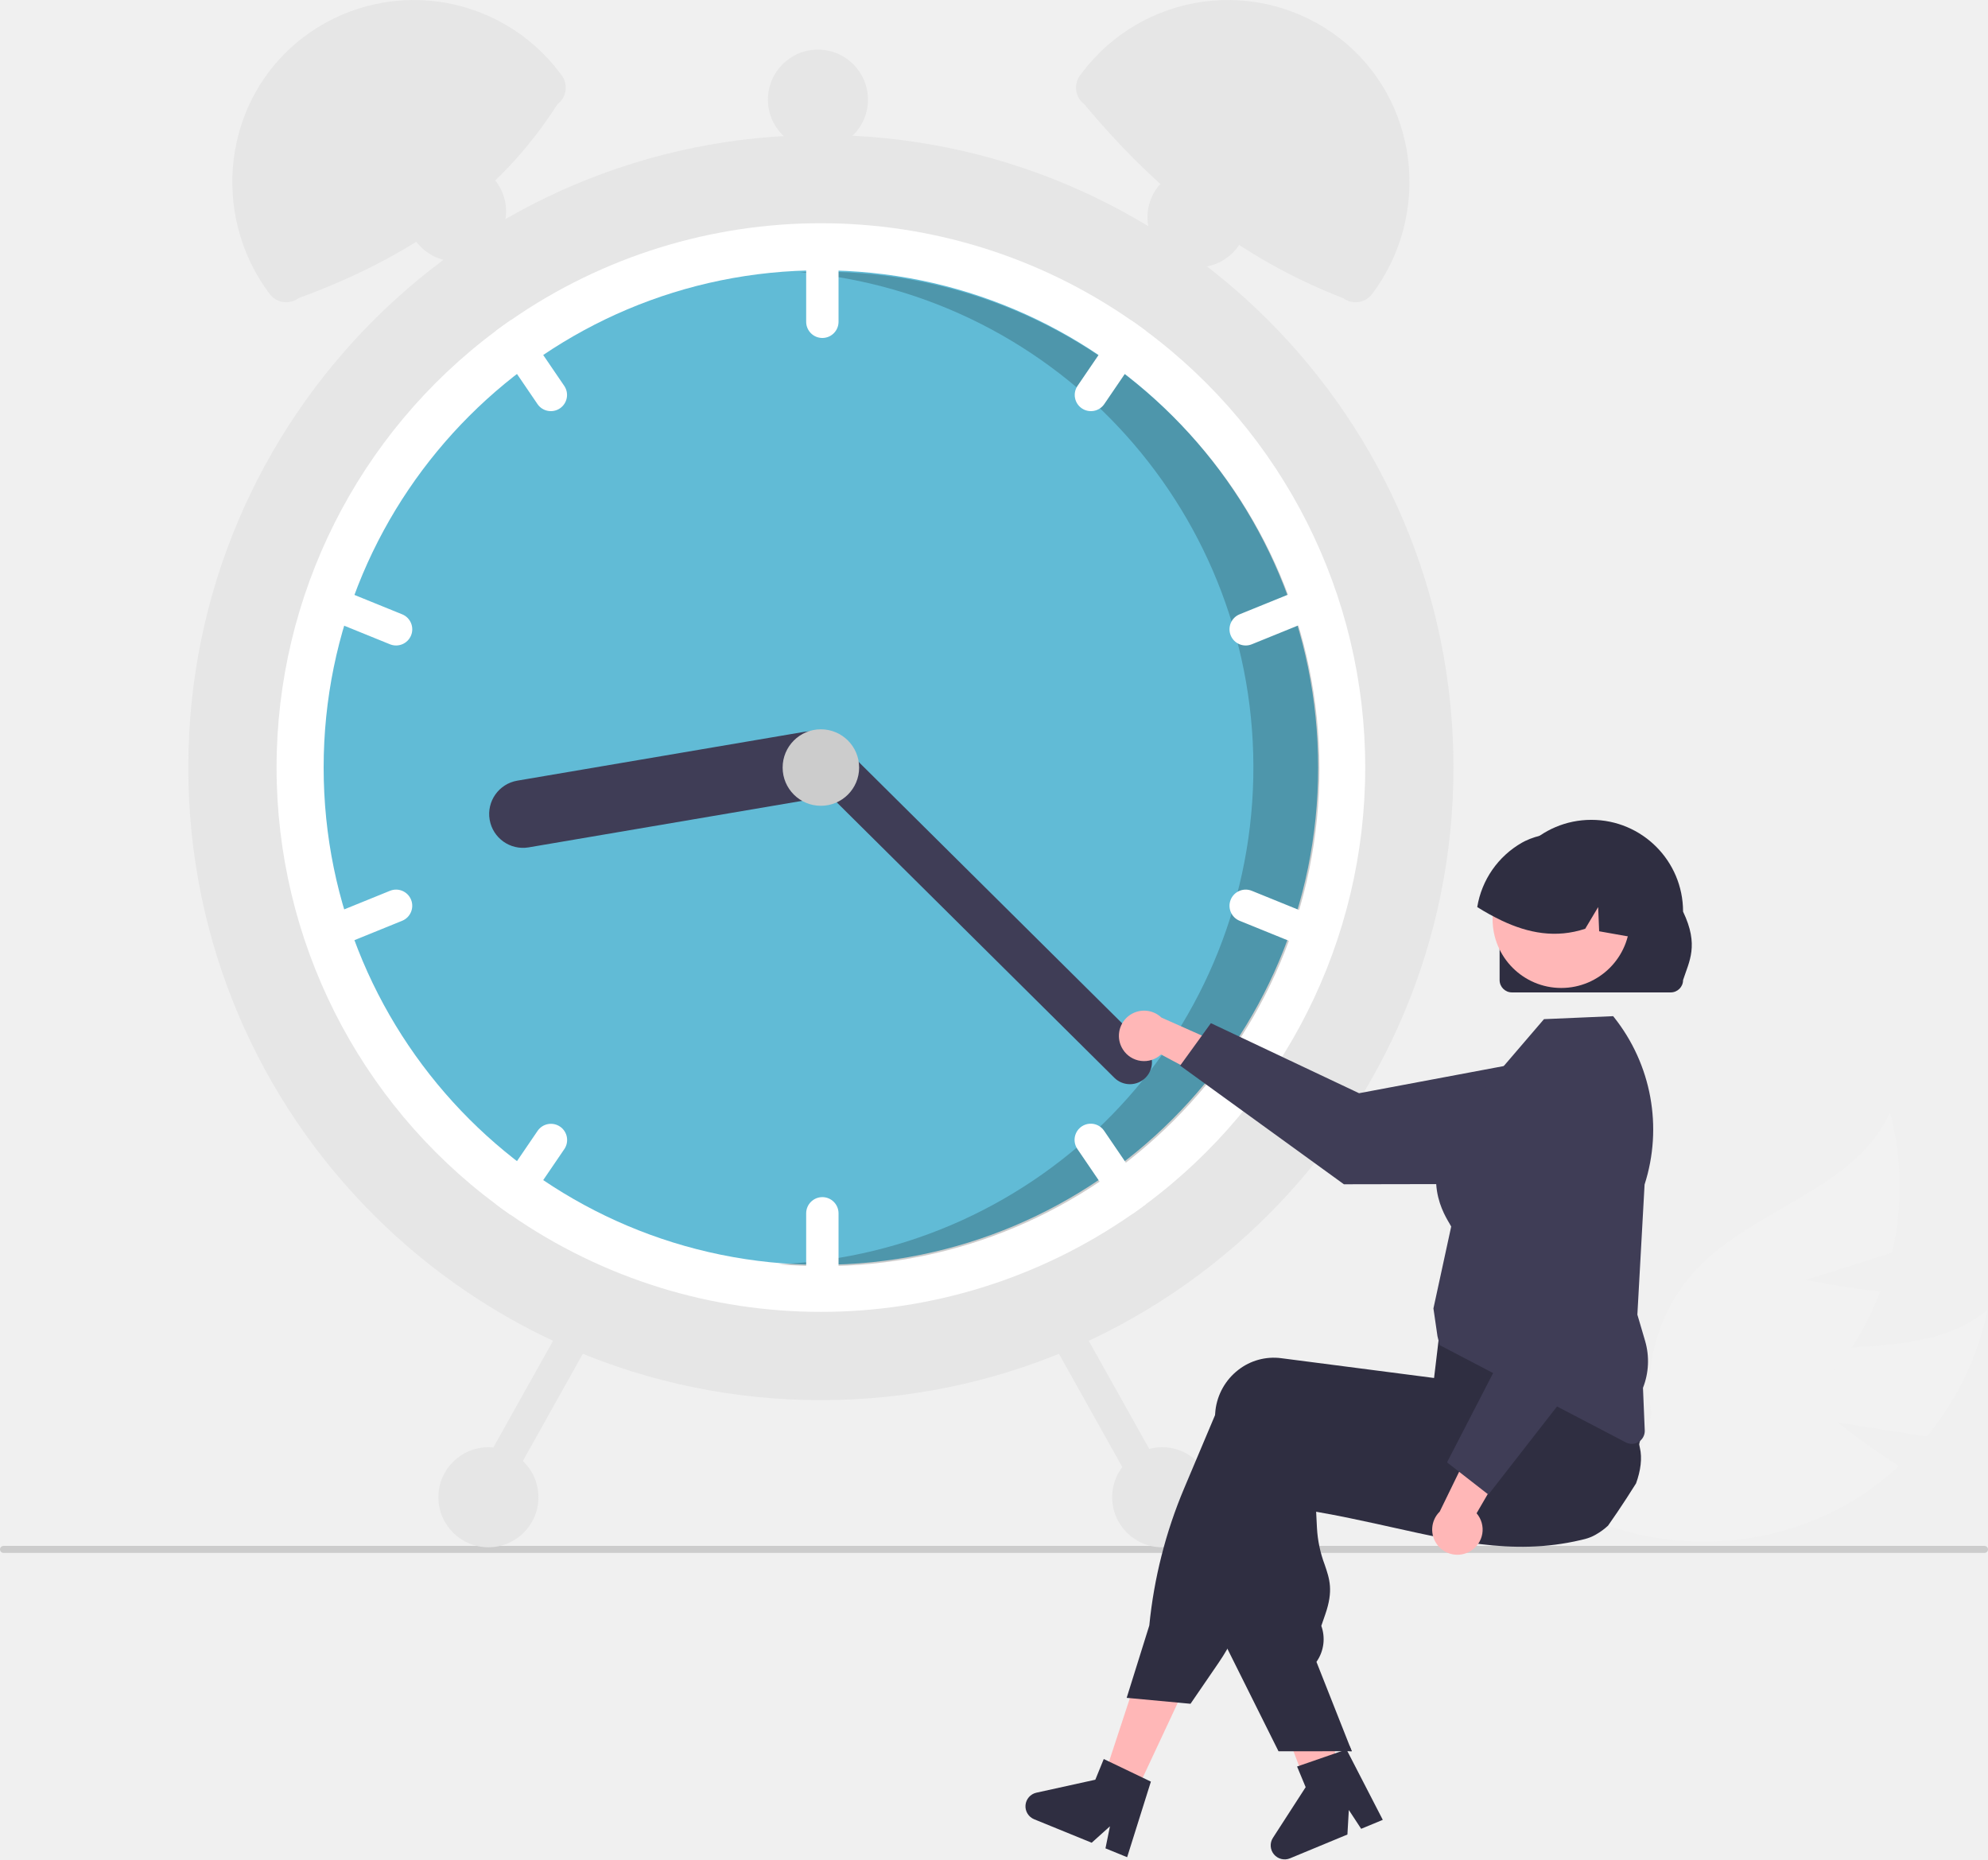
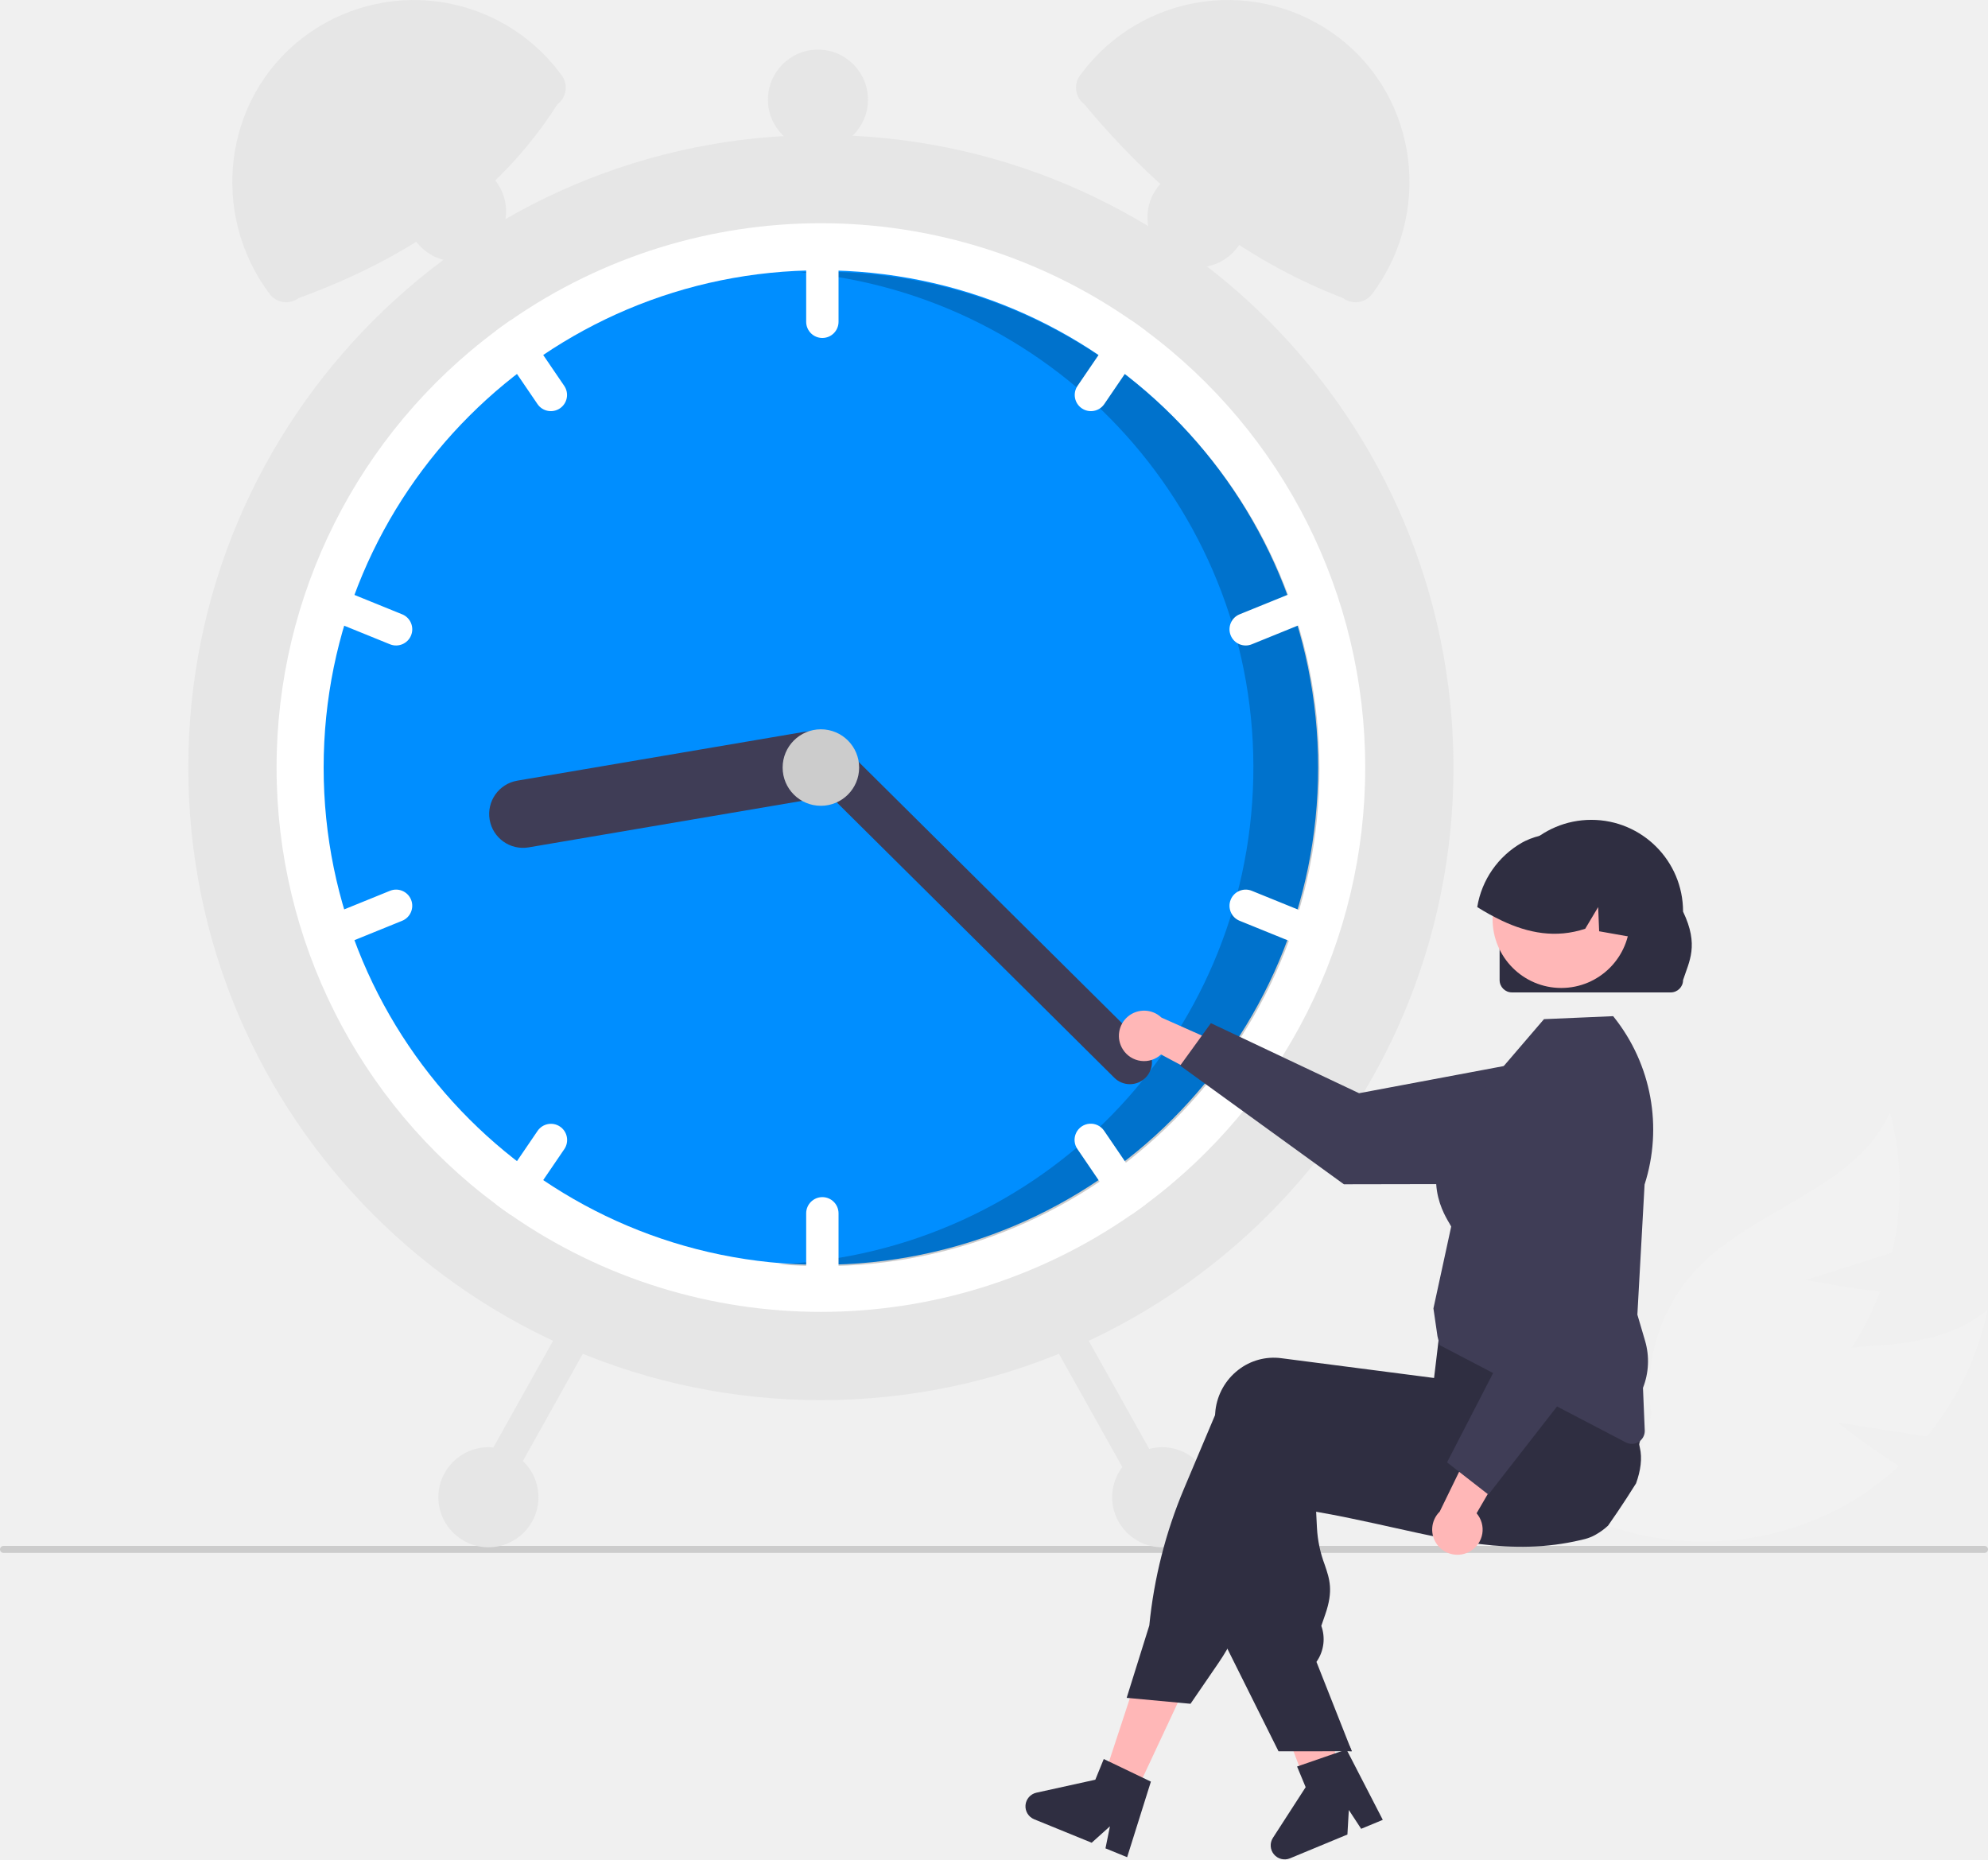
<svg xmlns="http://www.w3.org/2000/svg" data-name="Layer 1" width="675.67" height="631.947" viewBox="0 0 675.67 631.947">
  <path d="M886.757,617.484l30.311,4.737a98.985,98.985,0,0,0,20.604-42.939c-22.164,18.143-55.869,8.502-82.745,18.407A59.54,59.54,0,0,0,819.307,635.033L804.494,650.97A99.77,99.77,0,0,0,887.905,646.378a96.372,96.372,0,0,0,19.64-14.099C896.939,625.6,886.757,617.484,886.757,617.484Z" transform="translate(-262.165 -134.0265)" fill="#f2f2f2" />
  <path d="M875.996,569.007l29.242-9.278a98.985,98.985,0,0,0-.708-47.621c-11.746,26.123-46.214,32.526-65.851,53.377a59.54,59.54,0,0,0-15.227,49.31l-6.151,20.871a99.77,99.77,0,0,0,72.609-41.31,96.373,96.373,0,0,0,11.291-21.379C888.73,571.73,875.996,569.007,875.996,569.007Z" transform="translate(-262.165 -134.0265)" fill="#f2f2f2" />
  <path d="M937.835,660.625a1.186,1.186,0,0,1-1.19,1.19H263.355a1.19,1.19,0,0,1,0-2.38h673.29A1.187,1.187,0,0,1,937.835,660.625Z" transform="translate(-262.165 -134.0265)" fill="#ccc" />
  <circle cx="278.998" cy="260.866" r="215" fill="#e6e6e6" />
  <path d="M726.163,394.892a184.744,184.744,0,0,1-74.67,148.51c-1.55,1.16-3.13,2.29-4.72,3.39a185.031,185.031,0,0,1-211.22,0c-1.59-1.1-3.17-2.23-4.72-3.39a185.02,185.02,0,0,1,0-297.02c1.55-1.16,3.13-2.29,4.72-3.39a185.031,185.031,0,0,1,211.22,0c1.59,1.1,3.17,2.23,4.72,3.39A184.744,184.744,0,0,1,726.163,394.892Z" transform="translate(-262.165 -134.0265)" fill="#fff" />
-   <circle cx="278.998" cy="260.866" r="169" fill="#61bbd6" />
+   <circle cx="278.998" cy="260.866" r="169" fill="#008eff" />
  <path d="M541.604,226.365c-2.562,0-5.108.067-7.642.18a168.995,168.995,0,0,1-7.156,337.168c4.878.423,9.811.652,14.799.652a169,169,0,0,0,0-338Z" transform="translate(-262.165 -134.0265)" opacity="0.2" />
  <path d="M541.663,213.892a5.51,5.51,0,0,0-5.5,5.5v24a5.5,5.5,0,0,0,11,0v-24A5.51,5.51,0,0,0,541.663,213.892Z" transform="translate(-262.165 -134.0265)" fill="#fff" />
  <path d="M651.493,246.382c-1.55-1.16-3.13-2.29-4.72-3.39a5.497,5.497,0,0,0-4.9,2.39l-13.51,19.83a5.499,5.499,0,0,0,9.09,6.19l13.51-19.83A5.464,5.464,0,0,0,651.493,246.382Z" transform="translate(-262.165 -134.0265)" fill="#fff" />
  <path d="M712.873,336.802a5.493,5.493,0,0,0-7.16-3.02l-22.24,9.03a5.499,5.499,0,0,0,4.14,10.19l22.24-9.03A5.512,5.512,0,0,0,712.873,336.802Z" transform="translate(-262.165 -134.0265)" fill="#fff" />
  <path d="M453.963,265.212l-13.51-19.83a5.497,5.497,0,0,0-4.9-2.39c-1.59,1.1-3.17,2.23-4.72,3.39a5.464,5.464,0,0,0,.53,5.19l13.51,19.83a5.499,5.499,0,0,0,9.09-6.19Z" transform="translate(-262.165 -134.0265)" fill="#fff" />
  <path d="M398.853,342.812l-22.24-9.03a5.499,5.499,0,0,0-4.14,10.19l22.24,9.03a5.499,5.499,0,0,0,4.14-10.19Z" transform="translate(-262.165 -134.0265)" fill="#fff" />
  <path d="M541.663,540.892a5.51,5.51,0,0,0-5.5,5.5v24a5.5,5.5,0,0,0,11,0v-24A5.51,5.51,0,0,0,541.663,540.892Z" transform="translate(-262.165 -134.0265)" fill="#fff" />
  <path d="M650.963,538.212l-13.51-19.83a5.499,5.499,0,1,0-9.09,6.19l13.51,19.83a5.497,5.497,0,0,0,4.9,2.39c1.59-1.1,3.17-2.23,4.72-3.39A5.464,5.464,0,0,0,650.963,538.212Z" transform="translate(-262.165 -134.0265)" fill="#fff" />
  <path d="M709.853,445.812l-22.24-9.03a5.499,5.499,0,0,0-4.14,10.19l22.24,9.03a5.499,5.499,0,0,0,4.14-10.19Z" transform="translate(-262.165 -134.0265)" fill="#fff" />
  <path d="M452.513,516.932a5.5,5.5,0,0,0-7.64,1.45l-13.51,19.83a5.464,5.464,0,0,0-.53,5.19c1.55,1.16,3.13,2.29,4.72,3.39a5.497,5.497,0,0,0,4.9-2.39l13.51-19.83A5.498,5.498,0,0,0,452.513,516.932Z" transform="translate(-262.165 -134.0265)" fill="#fff" />
  <path d="M401.873,439.802a5.493,5.493,0,0,0-7.16-3.02l-22.24,9.03a5.499,5.499,0,0,0,4.14,10.19l22.24-9.03A5.512,5.512,0,0,0,401.873,439.802Z" transform="translate(-262.165 -134.0265)" fill="#fff" />
  <path d="M548.799,392.163a11.513,11.513,0,0,1-9.409,13.266l-97.598,16.601a11.5,11.5,0,0,1-3.857-22.674l97.598-16.601A11.513,11.513,0,0,1,548.799,392.163Z" transform="translate(-262.165 -134.0265)" fill="#3f3d56" />
  <path d="M651.518,500.294a7.508,7.508,0,0,1-10.607.042l-105.063-104.239a7.5,7.5,0,0,1,10.565-10.648l105.063,104.239A7.508,7.508,0,0,1,651.518,500.294Z" transform="translate(-262.165 -134.0265)" fill="#3f3d56" />
  <circle cx="278.998" cy="260.866" r="13" fill="#ccc" />
  <path d="M451.619,169.471c-19.955,31.372-50.401,52.193-87.95,65.87a7.059,7.059,0,0,1-9.882-1.418l0,0c-20.396-27.232-15.791-66.153,11.128-86.962a62.068,62.068,0,0,1,87.558,11.875l.564.753A7.059,7.059,0,0,1,451.619,169.471Z" transform="translate(-262.165 -134.0265)" fill="#e6e6e6" />
  <path d="M629.852,158.836a62.068,62.068,0,0,1,87.558-11.875c26.918,20.809,31.524,59.729,11.128,86.962l0,0a7.059,7.059,0,0,1-9.882,1.418c-34.857-13.345-63.442-36.439-87.95-65.87a7.059,7.059,0,0,1-1.418-9.882Z" transform="translate(-262.165 -134.0265)" fill="#e6e6e6" />
  <path d="M621.106,581.161a5.51,5.51,0,0,0-2.114,7.485l31.742,56.723a5.5,5.5,0,0,0,9.599-5.372l-31.742-56.723A5.51,5.51,0,0,0,621.106,581.161Z" transform="translate(-262.165 -134.0265)" fill="#e6e6e6" />
  <path d="M453.734,583.274,421.992,639.997a5.5,5.5,0,0,0,9.599,5.372l31.742-56.723a5.5,5.5,0,1,0-9.599-5.372Z" transform="translate(-262.165 -134.0265)" fill="#e6e6e6" />
  <circle cx="394.998" cy="508.866" r="17" fill="#e6e6e6" />
  <circle cx="406.998" cy="73.866" r="17" fill="#e6e6e6" />
  <circle cx="277.998" cy="33.866" r="17" fill="#e6e6e6" />
  <circle cx="154.998" cy="71.866" r="17" fill="#e6e6e6" />
  <circle cx="165.998" cy="508.866" r="17" fill="#e6e6e6" />
  <path d="M643.828,490.733a8.516,8.516,0,0,0,12.95,1.677l26.676,14.293-1.431-15.661L656.911,479.87a8.562,8.562,0,0,0-13.083,10.863Z" transform="translate(-262.165 -134.0265)" fill="#ffb7b7" />
  <path d="M663.264,496.199l10.453-14.43,50.36,23.807,62.667-11.758a21.471,21.471,0,0,1,25.43,21.063h0a21.494,21.494,0,0,1-21.431,21.51l-71.816.133Z" transform="translate(-262.165 -134.0265)" fill="#3f3d56" />
  <polygon points="384.999 611.399 374.422 606.341 388.951 562.133 404.56 569.599 384.999 611.399" fill="#ffb7b7" />
  <path d="M718.07,738.299c-.769.482-1.538.956-2.315,1.43-1.546.948-3.107,1.88-4.669,2.797-.785.458-1.577.917-2.362,1.367v.023l-.047.008-.016.008-1.196.295-1.717-4.537-.792-2.09-1.119-2.96-2.051-5.415-10.799-28.511,16.788-4.141.629,2.571h.008l.311,1.274,5.865,23.788,1.196,4.863.039.148.722,2.905.622,2.517.691,2.812Z" transform="translate(-262.165 -134.0265)" fill="#ffb7b7" />
  <path d="M818.218,638.174c-1.064,1.709-2.152,3.41-3.247,5.096q-3.053,4.708-6.269,9.276c0,.008-.008.008-.016.016a21.934,21.934,0,0,1-4.117,3.006c-.062.047-.132.078-.194.117a15.18,15.18,0,0,1-3.465,1.391c-.435.109-.878.217-1.313.326-1.569.373-3.123.691-4.669.971-2.75.489-5.469.839-8.173,1.057-.218.023-.435.039-.653.054-11.117.816-21.939-.497-33.235-2.649-5.578-1.057-11.272-2.323-17.169-3.636-1.927-.435-3.861-.862-5.819-1.29-.148-.031-.303-.07-.458-.101-2.797-.614-5.64-1.22-8.553-1.818-3.667-.754-7.45-1.484-11.381-2.175l.28,5.539a41.689,41.689,0,0,0,2.626,12.453c1.678,4.91,3.006,8.794.202,16.881l-1.352,3.915a13.372,13.372,0,0,1-1.375,11.832l-.272.412,11.272,28.519.73,1.849h-5.772l-7.101.008H696.692l-17.363-34.835-.831-1.663v-.085l1.795-66.943c.023-.59.07-1.189.148-1.779a20.353,20.353,0,0,1,7.745-13.704,19.6,19.6,0,0,1,14.597-3.993l5.943.769,12.143,1.569,8.553,1.111.171.023,25.225,3.263,1.81-7.38.334-.124,10.62-3.892,36.731-13.463.093-.031,2.416-.886.287.466c.085.14.171.28.249.42a71.999,71.999,0,0,1,5.803,13.471,211.477,211.477,0,0,1,6.098,23.283q.105.513.186.932l.023.085c.023.132.039.217.047.241C820.363,629.605,819.772,633.909,818.218,638.174Z" transform="translate(-262.165 -134.0265)" fill="#2f2e41" />
  <path d="M819.769,613.503c-.117-.497-.264-1.002-.419-1.492a106.29,106.29,0,0,0-4.304-10.892c-1.833-4.04-4.032-8.367-6.65-13.051q-1.899-3.403-4.086-7.077-1.095-1.841-2.276-3.752a1.972,1.972,0,0,0-.101-.171l-.225-.373-36.342,4.863-13.533,1.81-.808,6.743-.194,1.67c-.008,0-.008,0,0,.008l-.544,4.552v.008l-.722,6.013-.062-.008-20.082-2.603-20.696-2.68-11.117-1.437a19.588,19.588,0,0,0-14.597,3.993,20.363,20.363,0,0,0-7.745,13.704c-.07.544-.117,1.103-.14,1.655l-10.488,24.852a160.343,160.343,0,0,0-11.855,46.643l-7.691,24.588,1.095.101,16.299,1.515,4.304.404,9.478-13.836c1.08-1.577,2.105-3.201,3.061-4.863a73.861,73.861,0,0,0,4.187-8.421l20.502-48.788q2.377.408,4.708.777,10.779,1.748,20.696,2.851c21.496,2.401,40.11,2.587,56.681.552q6.98-.851,13.494-2.237,2.389-.501,4.716-1.08c.365-.085.722-.171,1.08-.264a19.825,19.825,0,0,0,13.867-12.958A20.228,20.228,0,0,0,819.769,613.503Z" transform="translate(-262.165 -134.0265)" fill="#2f2e41" />
  <path d="M650.542,738.207l-11.443-5.485-1.795-.862-2.867,7.038-20.012,4.405a4.748,4.748,0,0,0-.777,9.035l19.554,7.979,6.207-5.586-1.523,7.497,7.365,3.006,8.072-25.691Z" transform="translate(-262.165 -134.0265)" fill="#2f2e41" />
  <polygon points="458.703 593.34 459.434 595.189 458.703 595.189 458.703 593.34" fill="#2f2e41" />
  <path d="M716.883,729.611,704.892,733.765l-1.882.65,2.915,7.018-11.121,17.211a4.748,4.748,0,0,0,5.805,6.967l19.508-8.089.48-8.337,4.193,6.398,7.349-3.046-12.341-23.935Z" transform="translate(-262.165 -134.0265)" fill="#2f2e41" />
  <path d="M816.778,624.759a4.404,4.404,0,0,1-2.043-.507l-63.274-33.062-.731-2.993-1.378-9.472.019-.089,6.018-27.743c-.11-.238-.341-.629-.601-1.07-2.687-4.552-10.862-18.405,4.741-37.48l27.395-31.939,23.513-1.012.268.338A61.242,61.242,0,0,1,821.115,536.617l-2.448,44.217,2.626,8.93a24.639,24.639,0,0,1-.722,15.944l.602,14.459a4.417,4.417,0,0,1-4.395,4.592Z" transform="translate(-262.165 -134.0265)" fill="#3f3d56" />
  <path d="M761.892,661.224a8.516,8.516,0,0,0,2.126-12.884L779.231,622.178l-15.702.885-12.039,24.708a8.562,8.562,0,0,0,10.402,13.453Z" transform="translate(-262.165 -134.0265)" fill="#ffb7b7" />
  <path d="M768.031,641.99l-14.057-10.949,25.544-49.501L769.946,518.501a21.471,21.471,0,0,1,21.934-24.682h0a21.494,21.494,0,0,1,20.752,22.166l-2.365,71.777Z" transform="translate(-262.165 -134.0265)" fill="#3f3d56" />
-   <path id="f4e08e8b-ef08-4d70-8ad3-b81af8a71ff9-49" data-name="a1ca5f83-7fa1-45b1-9d3b-bf096f25c0e5" d="M771.842,467.131V443.864a31.177,31.177,0,1,1,62.354-.04v.04c5.495,11.451,2.057,16.895,0,23.267a4.193,4.193,0,0,1-4.186,4.186H776.03A4.193,4.193,0,0,1,771.842,467.131Z" transform="translate(-262.165 -134.0265)" fill="#2f2e41" />
+   <path id="f4e08e8b-ef08-4d70-8ad3-b81af8a71ff9-181" data-name="a1ca5f83-7fa1-45b1-9d3b-bf096f25c0e5" d="M771.842,467.131V443.864a31.177,31.177,0,1,1,62.354-.04v.04c5.495,11.451,2.057,16.895,0,23.267a4.193,4.193,0,0,1-4.186,4.186H776.03A4.193,4.193,0,0,1,771.842,467.131Z" transform="translate(-262.165 -134.0265)" fill="#2f2e41" />
  <circle cx="530.632" cy="312.441" r="23.337" fill="#ffb7b7" />
  <path d="M817.22,452.586c-.212-.033-.423-.078-.635-.111-3.64-.646-7.28-1.28-10.91-1.937l-.334-8.227-4.397,7.369c-10.03,3.329-19.415,1.447-28.242-2.705a79.737,79.737,0,0,1-8.461-4.664,30.927,30.927,0,0,1,15.196-21.886c.334-.189.657-.356.991-.523a.011.011,0,0,0,.011-.011c.568-.267,1.147-.523,1.726-.757a25.707,25.707,0,0,1,26.985,5.232C816.274,431.167,819.48,442.4,817.22,452.586Z" transform="translate(-262.165 -134.0265)" fill="#2f2e41" />
</svg>
